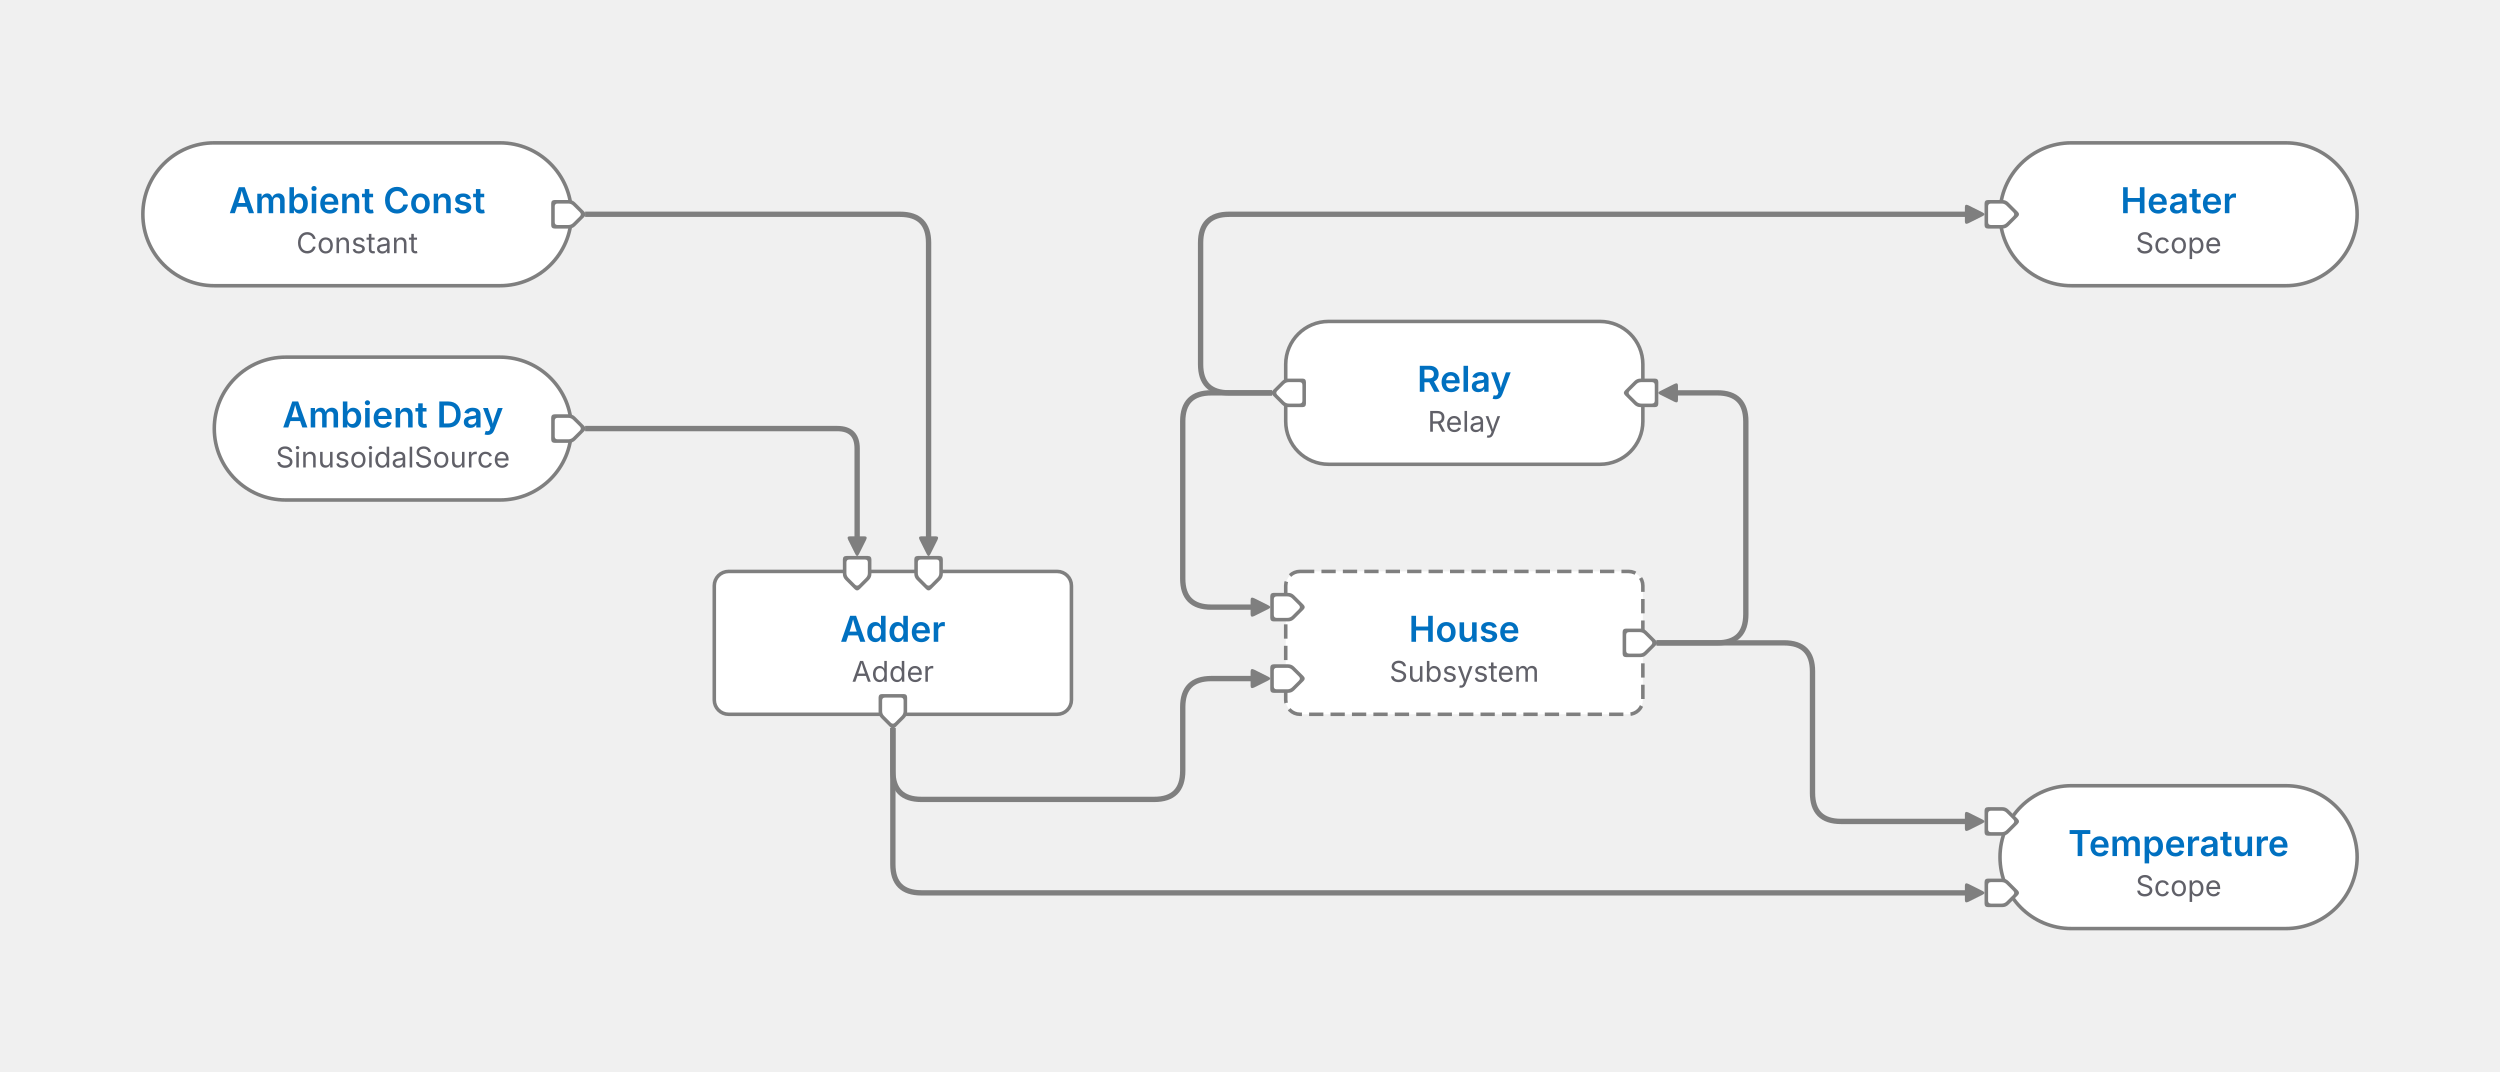
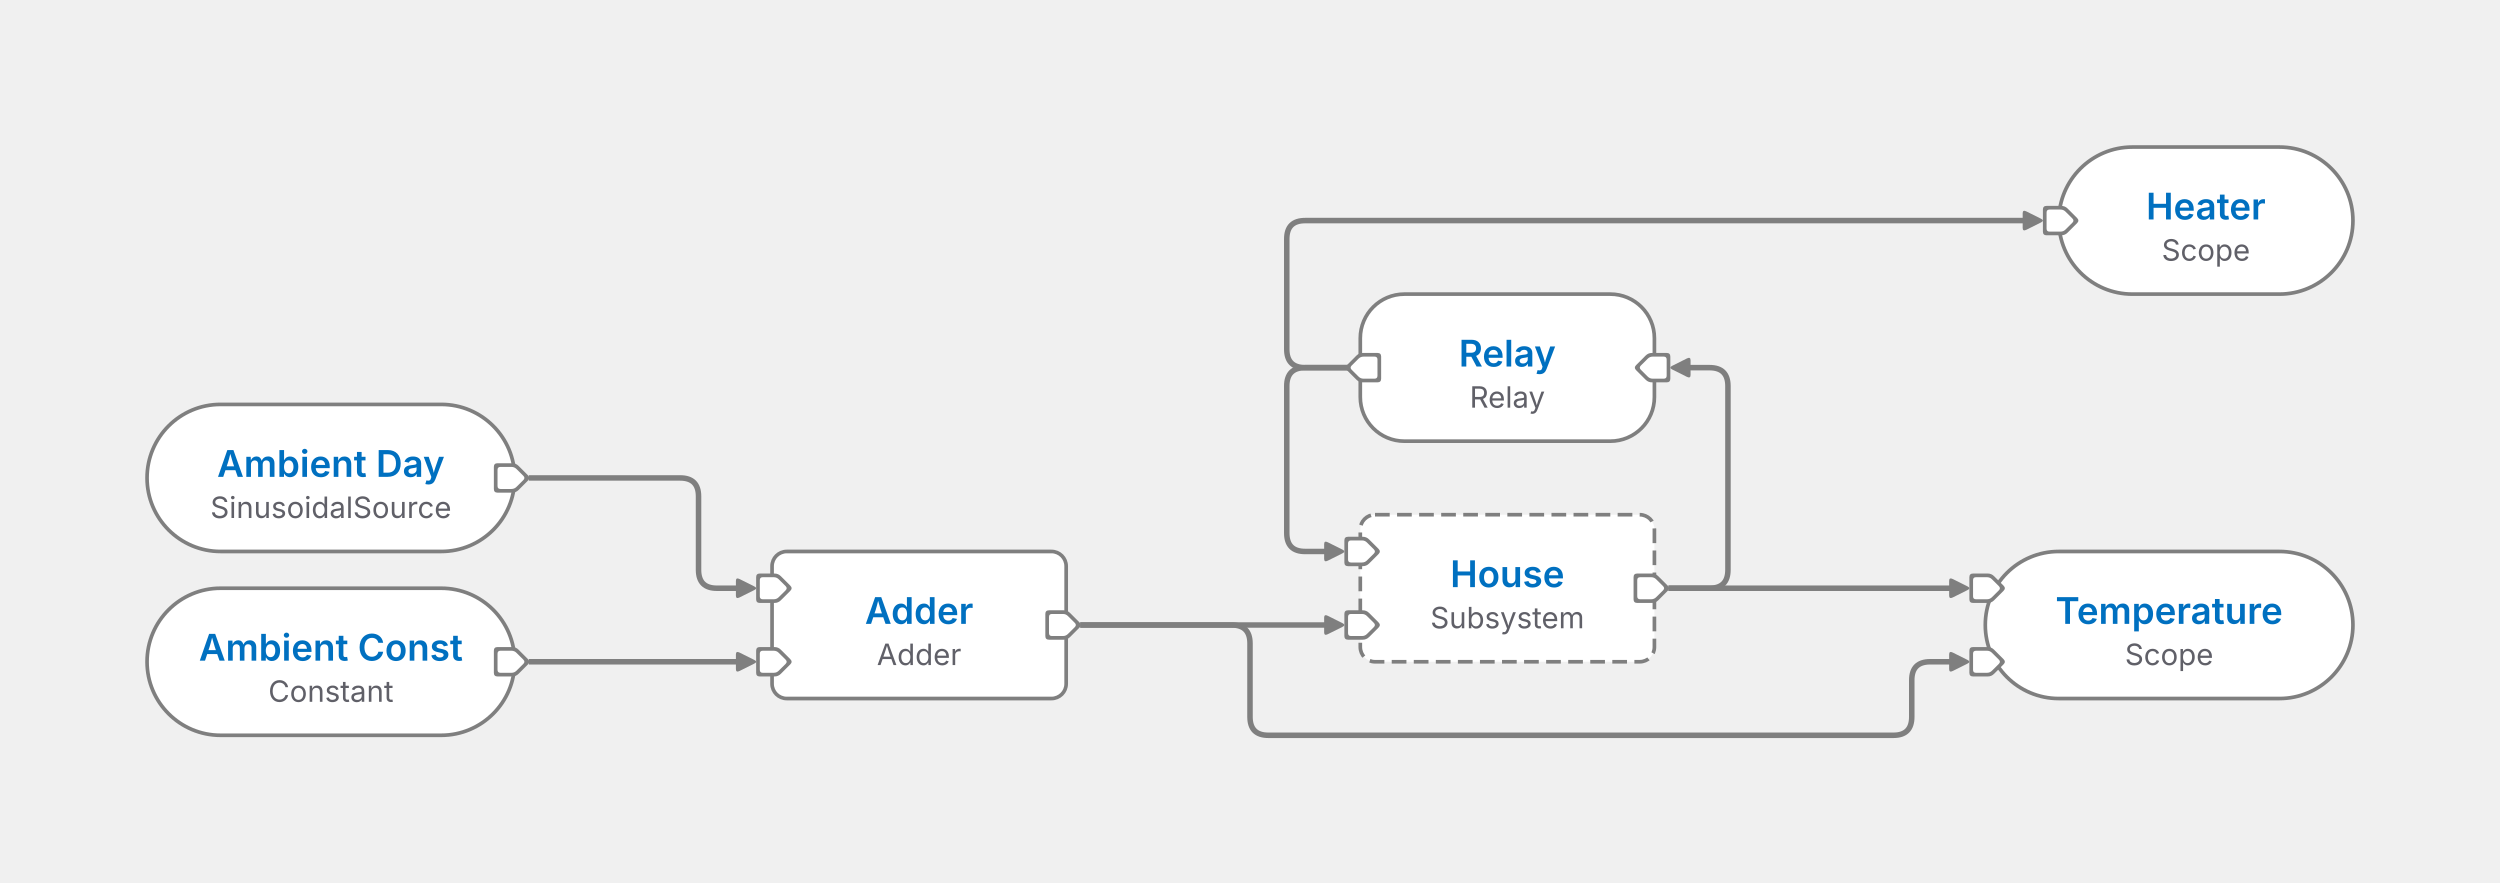
- <svg xmlns="http://www.w3.org/2000/svg" width="700" height="300" viewBox="300 80 700 300">
+ <svg xmlns="http://www.w3.org/2000/svg" width="680" height="240" viewBox="300 100 680 240">
  <g class="edges">
    <g class="edge">
-       <path d="M656.167 190L651.167 190L 639.167,190Q 631.167,190 631.167,198L 631.167,242Q 631.167,250 639.167,250L651.167 250" fill="none" stroke="#7F7F7F" stroke-width="1.5" />
-       <g transform="translate(651.1667, 250) rotate(0) translate(5, 0)">
+       <path d="M 666.167 200 L 668.083 200 Q 670 200 668.083 200 L 655 200 Q 650 200 650 205 L 650 245 Q 650 250 655 250 L 661.167 250" fill="none" stroke="#7F7F7F" stroke-width="1.5" />
+       <g transform="translate(661.1667, 250) rotate(0.00004697754) translate(5, 0)">
        <path d="M -5 -2.5 L -1 -0.5 Q 0 0 -1 0.5 L -5 2.5 Q -6 3 -6 2 L -6 -2 Q -6 -3 -5 -2.5 Z" fill="#7F7F7F" />
      </g>
    </g>
    <g class="edge">
-       <path d="M763.833 260L768.833 260L 780.833,260Q 788.833,260 788.833,252L 788.833,198Q 788.833,190 780.833,190L768.833 190" fill="none" stroke="#7F7F7F" stroke-width="1.5" />
-       <g transform="translate(768.8333, 190) rotate(180) translate(5, 0)">
+       <path d="M 753.833 260 L 756.917 260 Q 760 260 763.083 260 L 765 260 Q 770 260 770 255 L 770 205 Q 770 200 765 200 L 758.833 200" fill="none" stroke="#7F7F7F" stroke-width="1.5" />
+       <g transform="translate(758.8335, 200) rotate(179.9999) translate(5, 0)">
        <path d="M -5 -2.5 L -1 -0.5 Q 0 0 -1 0.5 L -5 2.5 Q -6 3 -6 2 L -6 -2 Q -6 -3 -5 -2.5 Z" fill="#7F7F7F" />
      </g>
    </g>
    <g class="edge">
-       <path d="M763.833 260L783.833 260L 799.5,260Q 807.5,260 807.5,268L 807.5,302Q 807.5,310 815.5,310L831.167 310L851.167 310" fill="none" stroke="#7F7F7F" stroke-width="1.5" />
-       <g transform="translate(851.1667, 310) rotate(0) translate(5, 0)">
+       <path d="M 753.833 260 L 756.917 260 Q 760 260 763.083 260 L 815 260 Q 820 260 825 260 L 831.167 260" fill="none" stroke="#7F7F7F" stroke-width="1.5" />
+       <g transform="translate(831.1667, 260) rotate(0.0001909033) translate(5, 0)">
        <path d="M -5 -2.5 L -1 -0.5 Q 0 0 -1 0.5 L -5 2.5 Q -6 3 -6 2 L -6 -2 Q -6 -3 -5 -2.5 Z" fill="#7F7F7F" />
      </g>
    </g>
    <g class="edge">
-       <path d="M463.833 140L483.833 140L 552,140Q 560,140 560,148L560 211.167L560 231.167" fill="none" stroke="#7F7F7F" stroke-width="1.5" />
-       <g transform="translate(560, 231.1667) rotate(90) translate(5, 0)">
+       <path d="M 443.833 280 L 446.917 280 Q 450 280 453.083 280 L 485 280 Q 490 280 495 280 L 501.167 280" fill="none" stroke="#7F7F7F" stroke-width="1.5" />
+       <g transform="translate(501.1667, 280.0001) rotate(0.0003474953) translate(5, 0)">
        <path d="M -5 -2.5 L -1 -0.5 Q 0 0 -1 0.5 L -5 2.5 Q -6 3 -6 2 L -6 -2 Q -6 -3 -5 -2.5 Z" fill="#7F7F7F" />
      </g>
    </g>
    <g class="edge">
-       <path d="M463.833 200L483.833 200L 534.417,200Q 540,200 540,205.583L540 211.167L540 231.167" fill="none" stroke="#7F7F7F" stroke-width="1.5" />
-       <g transform="translate(540, 231.1667) rotate(90) translate(5, 0)">
+       <path d="M 443.833 230 L 446.917 230 Q 450 230 453.083 230 L 485 230 Q 490 230 490 235 L 490 255 Q 490 260 495 260 L 501.167 260" fill="none" stroke="#7F7F7F" stroke-width="1.5" />
+       <g transform="translate(501.1667, 260) rotate(0.0001909036) translate(5, 0)">
        <path d="M -5 -2.5 L -1 -0.5 Q 0 0 -1 0.5 L -5 2.5 Q -6 3 -6 2 L -6 -2 Q -6 -3 -5 -2.5 Z" fill="#7F7F7F" />
      </g>
    </g>
    <g class="edge">
-       <path d="M550 283.833L 550,295.833Q 550,303.833 558,303.833L 623.167,303.833Q 631.167,303.833 631.167,295.833L 631.167,278Q 631.167,270 639.167,270L651.167 270" fill="none" stroke="#7F7F7F" stroke-width="1.5" />
-       <g transform="translate(651.1667, 270) rotate(0) translate(5, 0)">
+       <path d="M 593.833 270 L 596.917 270 Q 600 270 603.083 270 L 645 270 Q 650 270 655 270 L 661.167 270" fill="none" stroke="#7F7F7F" stroke-width="1.5" />
+       <g transform="translate(661.1667, 270.0001) rotate(0.0003474956) translate(5, 0)">
        <path d="M -5 -2.5 L -1 -0.5 Q 0 0 -1 0.5 L -5 2.5 Q -6 3 -6 2 L -6 -2 Q -6 -3 -5 -2.5 Z" fill="#7F7F7F" />
      </g>
    </g>
    <g class="edge">
-       <path d="M550 283.833L550 303.833L 550,322Q 550,330 558,330L831.167 330L851.167 330" fill="none" stroke="#7F7F7F" stroke-width="1.5" />
-       <g transform="translate(851.1667, 330) rotate(0) translate(5, 0)">
+       <path d="M 593.833 270 L 596.917 270 Q 600 270 603.083 270 L 635 270 Q 640 270 640 275 L 640 295 Q 640 300 645 300 L 815 300 Q 820 300 820 295 L 820 285 Q 820 280 825 280 L 831.167 280" fill="none" stroke="#7F7F7F" stroke-width="1.5" />
+       <g transform="translate(831.1667, 280.0001) rotate(0.0003474947) translate(5, 0)">
        <path d="M -5 -2.5 L -1 -0.5 Q 0 0 -1 0.5 L -5 2.5 Q -6 3 -6 2 L -6 -2 Q -6 -3 -5 -2.5 Z" fill="#7F7F7F" />
      </g>
    </g>
    <g class="edge">
-       <path d="M656.167 190L 644.167,190Q 636.167,190 636.167,182L 636.167,148Q 636.167,140 644.167,140L831.167 140L851.167 140" fill="none" stroke="#7F7F7F" stroke-width="1.5" />
-       <g transform="translate(851.1667, 140) rotate(0) translate(5, 0)">
+       <path d="M 666.167 200 L 668.083 200 Q 670 200 668.083 200 L 655 200 Q 650 200 650 195 L 650 165 Q 650 160 655 160 L 835 160 Q 840 160 845 160 L 851.167 160" fill="none" stroke="#7F7F7F" stroke-width="1.5" />
+       <g transform="translate(851.1667, 160) rotate(0.0001252731) translate(5, 0)">
        <path d="M -5 -2.5 L -1 -0.5 Q 0 0 -1 0.5 L -5 2.5 Q -6 3 -6 2 L -6 -2 Q -6 -3 -5 -2.5 Z" fill="#7F7F7F" />
      </g>
    </g>
  </g>
  <g class="nodes">
    <g class="node" data-id="07cc8b10-cb17-4c88-8e35-0c2482ed003b">
-       <rect x="660" y="170" width="100" height="40" rx="12" fill="#ffffff" />
-       <rect x="660" y="170" width="100" height="40" rx="12" fill="none" stroke="#7F7F7F" stroke-width="1" />
-       <text x="710" y="186" text-anchor="middle" dominant-baseline="middle" fill="#0070C0" font-size="10" font-weight="600" font-family="system-ui, -apple-system, sans-serif">Relay</text>
-       <text x="710" y="198" text-anchor="middle" dominant-baseline="middle" fill="#606068" font-size="8" font-family="system-ui, -apple-system, sans-serif">Relay</text>
-       <g transform="translate(754.33, 186.00)">
+       <rect x="670" y="180" width="80" height="40" rx="12" fill="#ffffff" />
+       <rect x="670" y="180" width="80" height="40" rx="12" fill="none" stroke="#7F7F7F" stroke-width="1" />
+       <text x="710" y="196" text-anchor="middle" dominant-baseline="middle" fill="#0070C0" font-size="10" font-weight="600" font-family="system-ui, -apple-system, sans-serif">Relay</text>
+       <text x="710" y="208" text-anchor="middle" dominant-baseline="middle" fill="#606068" font-size="8" font-family="system-ui, -apple-system, sans-serif">Relay</text>
+       <g transform="translate(744.33, 196.00)">
        <path d="M 5.00 0.00 L 9.00 0.00 Q 10.00 0.00 10.00 1.00 L 10.00 7.00 Q 10.00 8.00 9.00 8.00 L 5.00 8.00 Q 4.00 8.00 3.29 7.29 L 0.71 4.71 Q 0.00 4.00 0.71 3.29 L 3.29 0.71 Q 4.00 0.00 5.00 0.00 Z" fill="#7F7F7F" />
        <path d="M 4.21 0.00 L 7.20 0.00 Q 8.00 0.00 8.00 0.80 L 8.00 5.20 Q 8.00 6.00 7.20 6.00 L 4.21 6.00 Q 3.41 6.00 2.85 5.43 L 0.98 3.57 Q 0.41 3.00 0.98 2.43 L 2.85 0.57 Q 3.41 0.00 4.21 0.00 Z" fill="#ffffff" transform="translate(1, 1)" />
      </g>
-       <g transform="translate(655.67, 186.00)">
+       <g transform="translate(665.67, 196.00)">
        <path d="M 5.00 0.00 L 9.00 0.00 Q 10.00 0.00 10.00 1.00 L 10.00 7.00 Q 10.00 8.00 9.00 8.00 L 5.00 8.00 Q 4.00 8.00 3.29 7.29 L 0.71 4.71 Q 0.00 4.00 0.71 3.29 L 3.29 0.71 Q 4.00 0.00 5.00 0.00 Z" fill="#7F7F7F" />
        <path d="M 4.21 0.00 L 7.20 0.00 Q 8.00 0.00 8.00 0.80 L 8.00 5.20 Q 8.00 6.00 7.20 6.00 L 4.21 6.00 Q 3.41 6.00 2.85 5.43 L 0.98 3.57 Q 0.41 3.00 0.98 2.43 L 2.85 0.57 Q 3.41 0.00 4.21 0.00 Z" fill="#ffffff" transform="translate(1, 1)" />
      </g>
    </g>
    <g class="node" data-id="62d00cb6-4196-4a37-b9da-ab858bc7ba2d">
-       <rect x="340" y="120" width="120" height="40" rx="20" fill="#ffffff" />
-       <rect x="340" y="120" width="120" height="40" rx="20" fill="none" stroke="#7F7F7F" stroke-width="1" />
-       <text x="400" y="136" text-anchor="middle" dominant-baseline="middle" fill="#0070C0" font-size="10" font-weight="600" font-family="system-ui, -apple-system, sans-serif">Ambient Const</text>
-       <text x="400" y="148" text-anchor="middle" dominant-baseline="middle" fill="#606068" font-size="8" font-family="system-ui, -apple-system, sans-serif">Constant</text>
-       <g transform="translate(454.33, 136.00)">
+       <rect x="340" y="260" width="100" height="40" rx="20" fill="#ffffff" />
+       <rect x="340" y="260" width="100" height="40" rx="20" fill="none" stroke="#7F7F7F" stroke-width="1" />
+       <text x="390" y="276" text-anchor="middle" dominant-baseline="middle" fill="#0070C0" font-size="10" font-weight="600" font-family="system-ui, -apple-system, sans-serif">Ambient Const</text>
+       <text x="390" y="288" text-anchor="middle" dominant-baseline="middle" fill="#606068" font-size="8" font-family="system-ui, -apple-system, sans-serif">Constant</text>
+       <g transform="translate(434.33, 276.00)">
        <path d="M 1.00 0.00 L 5.00 0.00 Q 6.00 0.00 6.71 0.71 L 9.29 3.29 Q 10.00 4.00 9.29 4.71 L 6.71 7.29 Q 6.00 8.00 5.00 8.00 L 1.00 8.00 Q 0.00 8.00 0.00 7.00 L 0.00 1.00 Q 0.00 0.00 1.00 0.00 Z" fill="#7F7F7F" />
        <path d="M 0.80 0.00 L 3.79 0.00 Q 4.59 0.00 5.15 0.57 L 7.02 2.43 Q 7.59 3.00 7.02 3.57 L 5.15 5.43 Q 4.59 6.00 3.79 6.00 L 0.80 6.00 Q 0.00 6.00 0.00 5.20 L 0.00 0.80 Q 0.00 0.00 0.80 0.00 Z" fill="#ffffff" transform="translate(1, 1)" />
      </g>
    </g>
    <g class="node" data-id="e9ec04e8-6f0b-4a0a-96ef-b0fcb78fba8b">
-       <rect x="360" y="180" width="100" height="40" rx="20" fill="#ffffff" />
-       <rect x="360" y="180" width="100" height="40" rx="20" fill="none" stroke="#7F7F7F" stroke-width="1" />
-       <text x="410" y="196" text-anchor="middle" dominant-baseline="middle" fill="#0070C0" font-size="10" font-weight="600" font-family="system-ui, -apple-system, sans-serif">Ambient Day</text>
-       <text x="410" y="208" text-anchor="middle" dominant-baseline="middle" fill="#606068" font-size="8" font-family="system-ui, -apple-system, sans-serif">SinusoidalSource</text>
-       <g transform="translate(454.33, 196.00)">
+       <rect x="340" y="210" width="100" height="40" rx="20" fill="#ffffff" />
+       <rect x="340" y="210" width="100" height="40" rx="20" fill="none" stroke="#7F7F7F" stroke-width="1" />
+       <text x="390" y="226" text-anchor="middle" dominant-baseline="middle" fill="#0070C0" font-size="10" font-weight="600" font-family="system-ui, -apple-system, sans-serif">Ambient Day</text>
+       <text x="390" y="238" text-anchor="middle" dominant-baseline="middle" fill="#606068" font-size="8" font-family="system-ui, -apple-system, sans-serif">SinusoidalSource</text>
+       <g transform="translate(434.33, 226.00)">
        <path d="M 1.00 0.00 L 5.00 0.00 Q 6.00 0.00 6.71 0.71 L 9.29 3.29 Q 10.00 4.00 9.29 4.71 L 6.71 7.29 Q 6.00 8.00 5.00 8.00 L 1.00 8.00 Q 0.00 8.00 0.00 7.00 L 0.00 1.00 Q 0.00 0.00 1.00 0.00 Z" fill="#7F7F7F" />
        <path d="M 0.80 0.00 L 3.79 0.00 Q 4.59 0.00 5.15 0.57 L 7.02 2.43 Q 7.59 3.00 7.02 3.57 L 5.15 5.43 Q 4.59 6.00 3.79 6.00 L 0.80 6.00 Q 0.00 6.00 0.00 5.20 L 0.00 0.80 Q 0.00 0.00 0.80 0.00 Z" fill="#ffffff" transform="translate(1, 1)" />
      </g>
    </g>
    <g class="node" data-id="2eaf0529-6a47-4a10-b162-d94d188c97d6">
-       <rect x="500" y="240" width="100" height="40" rx="4" fill="#ffffff" />
-       <rect x="500" y="240" width="100" height="40" rx="4" fill="none" stroke="#7F7F7F" stroke-width="1" />
-       <text x="550" y="256" text-anchor="middle" dominant-baseline="middle" fill="#0070C0" font-size="10" font-weight="600" font-family="system-ui, -apple-system, sans-serif">Adder</text>
-       <text x="550" y="268" text-anchor="middle" dominant-baseline="middle" fill="#606068" font-size="8" font-family="system-ui, -apple-system, sans-serif">Adder</text>
-       <g transform="translate(536.00, 235.67)">
-         <path d="M 1.00 0.00 L 7.00 0.00 Q 8.00 0.00 8.00 1.00 L 8.00 5.00 Q 8.00 6.00 7.29 6.71 L 4.71 9.29 Q 4.00 10.00 3.29 9.29 L 0.71 6.71 Q 0.00 6.00 0.00 5.00 L 0.00 1.00 Q 0.00 0.00 1.00 0.00 Z" fill="#7F7F7F" />
-         <path d="M 0.80 0.00 L 5.20 0.00 Q 6.00 0.00 6.00 0.80 L 6.00 3.79 Q 6.00 4.59 5.43 5.15 L 3.57 7.02 Q 3.00 7.59 2.43 7.02 L 0.57 5.15 Q 0.00 4.59 0.00 3.79 L 0.00 0.80 Q 0.00 0.00 0.80 0.00 Z" fill="#ffffff" transform="translate(1, 1)" />
+       <rect x="510" y="250" width="80" height="40" rx="4" fill="#ffffff" />
+       <rect x="510" y="250" width="80" height="40" rx="4" fill="none" stroke="#7F7F7F" stroke-width="1" />
+       <text x="550" y="266" text-anchor="middle" dominant-baseline="middle" fill="#0070C0" font-size="10" font-weight="600" font-family="system-ui, -apple-system, sans-serif">Adder</text>
+       <text x="550" y="278" text-anchor="middle" dominant-baseline="middle" fill="#606068" font-size="8" font-family="system-ui, -apple-system, sans-serif">Adder</text>
+       <g transform="translate(505.67, 256.00)">
+         <path d="M 1.00 0.00 L 5.00 0.00 Q 6.00 0.00 6.71 0.71 L 9.29 3.29 Q 10.00 4.00 9.29 4.71 L 6.71 7.29 Q 6.00 8.00 5.00 8.00 L 1.00 8.00 Q 0.00 8.00 0.00 7.00 L 0.00 1.00 Q 0.00 0.00 1.00 0.00 Z" fill="#7F7F7F" />
+         <path d="M 0.80 0.00 L 3.79 0.00 Q 4.59 0.00 5.15 0.57 L 7.02 2.43 Q 7.59 3.00 7.02 3.57 L 5.15 5.43 Q 4.59 6.00 3.79 6.00 L 0.80 6.00 Q 0.00 6.00 0.00 5.20 L 0.00 0.80 Q 0.00 0.00 0.80 0.00 Z" fill="#ffffff" transform="translate(1, 1)" />
      </g>
-       <g transform="translate(556.00, 235.67)">
-         <path d="M 1.00 0.00 L 7.00 0.00 Q 8.00 0.00 8.00 1.00 L 8.00 5.00 Q 8.00 6.00 7.29 6.71 L 4.71 9.29 Q 4.00 10.00 3.29 9.29 L 0.71 6.71 Q 0.00 6.00 0.00 5.00 L 0.00 1.00 Q 0.00 0.00 1.00 0.00 Z" fill="#7F7F7F" />
-         <path d="M 0.80 0.00 L 5.20 0.00 Q 6.00 0.00 6.00 0.80 L 6.00 3.79 Q 6.00 4.59 5.43 5.15 L 3.57 7.02 Q 3.00 7.59 2.43 7.02 L 0.57 5.15 Q 0.00 4.59 0.00 3.79 L 0.00 0.80 Q 0.00 0.00 0.80 0.00 Z" fill="#ffffff" transform="translate(1, 1)" />
+       <g transform="translate(505.67, 276.00)">
+         <path d="M 1.00 0.00 L 5.00 0.00 Q 6.00 0.00 6.71 0.71 L 9.29 3.29 Q 10.00 4.00 9.29 4.71 L 6.71 7.29 Q 6.00 8.00 5.00 8.00 L 1.00 8.00 Q 0.00 8.00 0.00 7.00 L 0.00 1.00 Q 0.00 0.00 1.00 0.00 Z" fill="#7F7F7F" />
+         <path d="M 0.80 0.00 L 3.79 0.00 Q 4.59 0.00 5.15 0.57 L 7.02 2.43 Q 7.59 3.00 7.02 3.57 L 5.15 5.43 Q 4.59 6.00 3.79 6.00 L 0.80 6.00 Q 0.00 6.00 0.00 5.20 L 0.00 0.80 Q 0.00 0.00 0.80 0.00 Z" fill="#ffffff" transform="translate(1, 1)" />
      </g>
-       <g transform="translate(546.00, 274.33)">
-         <path d="M 1.00 0.00 L 7.00 0.00 Q 8.00 0.00 8.00 1.00 L 8.00 5.00 Q 8.00 6.00 7.29 6.71 L 4.71 9.29 Q 4.00 10.00 3.29 9.29 L 0.71 6.71 Q 0.00 6.00 0.00 5.00 L 0.00 1.00 Q 0.00 0.00 1.00 0.00 Z" fill="#7F7F7F" />
-         <path d="M 0.80 0.00 L 5.20 0.00 Q 6.00 0.00 6.00 0.80 L 6.00 3.79 Q 6.00 4.59 5.43 5.15 L 3.57 7.02 Q 3.00 7.59 2.43 7.02 L 0.57 5.15 Q 0.00 4.59 0.00 3.79 L 0.00 0.80 Q 0.00 0.00 0.80 0.00 Z" fill="#ffffff" transform="translate(1, 1)" />
+       <g transform="translate(584.33, 266.00)">
+         <path d="M 1.00 0.00 L 5.00 0.00 Q 6.00 0.00 6.71 0.71 L 9.29 3.29 Q 10.00 4.00 9.29 4.71 L 6.71 7.29 Q 6.00 8.00 5.00 8.00 L 1.00 8.00 Q 0.00 8.00 0.00 7.00 L 0.00 1.00 Q 0.00 0.00 1.00 0.00 Z" fill="#7F7F7F" />
+         <path d="M 0.80 0.00 L 3.79 0.00 Q 4.59 0.00 5.15 0.57 L 7.02 2.43 Q 7.59 3.00 7.02 3.57 L 5.15 5.43 Q 4.59 6.00 3.79 6.00 L 0.80 6.00 Q 0.00 6.00 0.00 5.20 L 0.00 0.80 Q 0.00 0.00 0.80 0.00 Z" fill="#ffffff" transform="translate(1, 1)" />
      </g>
    </g>
    <g class="node" data-id="00cd6eb8-c4f5-4014-85de-2db88eb99f20">
-       <rect x="660" y="240" width="100" height="40" rx="4" fill="#ffffff" />
-       <rect x="660" y="240" width="100" height="40" rx="4" fill="none" stroke="#7F7F7F" stroke-width="1" stroke-dasharray="4 2" />
+       <rect x="670" y="240" width="80" height="40" rx="4" fill="#ffffff" />
+       <rect x="670" y="240" width="80" height="40" rx="4" fill="none" stroke="#7F7F7F" stroke-width="1" stroke-dasharray="4 2" />
      <text x="710" y="256" text-anchor="middle" dominant-baseline="middle" fill="#0070C0" font-size="10" font-weight="600" font-family="system-ui, -apple-system, sans-serif">House</text>
      <text x="710" y="268" text-anchor="middle" dominant-baseline="middle" fill="#606068" font-size="8" font-family="system-ui, -apple-system, sans-serif">Subsystem</text>
-       <g transform="translate(655.67, 246.00)">
+       <g transform="translate(665.67, 246.00)">
        <path d="M 1.00 0.00 L 5.00 0.00 Q 6.00 0.00 6.71 0.71 L 9.29 3.29 Q 10.00 4.00 9.29 4.71 L 6.71 7.29 Q 6.00 8.00 5.00 8.00 L 1.00 8.00 Q 0.00 8.00 0.00 7.00 L 0.00 1.00 Q 0.00 0.00 1.00 0.00 Z" fill="#7F7F7F" />
        <path d="M 0.80 0.00 L 3.79 0.00 Q 4.59 0.00 5.15 0.57 L 7.02 2.43 Q 7.59 3.00 7.02 3.57 L 5.15 5.43 Q 4.59 6.00 3.79 6.00 L 0.80 6.00 Q 0.00 6.00 0.00 5.20 L 0.00 0.80 Q 0.00 0.00 0.80 0.00 Z" fill="#ffffff" transform="translate(1, 1)" />
      </g>
-       <g transform="translate(655.67, 266.00)">
+       <g transform="translate(665.67, 266.00)">
        <path d="M 1.00 0.00 L 5.00 0.00 Q 6.00 0.00 6.71 0.71 L 9.29 3.29 Q 10.00 4.00 9.29 4.71 L 6.71 7.29 Q 6.00 8.00 5.00 8.00 L 1.00 8.00 Q 0.00 8.00 0.00 7.00 L 0.00 1.00 Q 0.00 0.00 1.00 0.00 Z" fill="#7F7F7F" />
        <path d="M 0.80 0.00 L 3.79 0.00 Q 4.59 0.00 5.15 0.57 L 7.02 2.43 Q 7.59 3.00 7.02 3.57 L 5.15 5.43 Q 4.59 6.00 3.79 6.00 L 0.80 6.00 Q 0.00 6.00 0.00 5.20 L 0.00 0.80 Q 0.00 0.00 0.80 0.00 Z" fill="#ffffff" transform="translate(1, 1)" />
      </g>
-       <g transform="translate(754.33, 256.00)">
+       <g transform="translate(744.33, 256.00)">
        <path d="M 1.00 0.00 L 5.00 0.00 Q 6.00 0.00 6.71 0.71 L 9.29 3.29 Q 10.00 4.00 9.29 4.71 L 6.71 7.29 Q 6.00 8.00 5.00 8.00 L 1.00 8.00 Q 0.00 8.00 0.00 7.00 L 0.00 1.00 Q 0.00 0.00 1.00 0.00 Z" fill="#7F7F7F" />
        <path d="M 0.80 0.00 L 3.79 0.00 Q 4.59 0.00 5.15 0.57 L 7.02 2.43 Q 7.59 3.00 7.02 3.57 L 5.15 5.43 Q 4.59 6.00 3.79 6.00 L 0.80 6.00 Q 0.00 6.00 0.00 5.20 L 0.00 0.80 Q 0.00 0.00 0.80 0.00 Z" fill="#ffffff" transform="translate(1, 1)" />
      </g>
    </g>
    <g class="node" data-id="2d7f37e8-5b75-4d5e-bf82-812e3b2a0c2f">
-       <rect x="860" y="300" width="100" height="40" rx="20" fill="#ffffff" />
-       <rect x="860" y="300" width="100" height="40" rx="20" fill="none" stroke="#7F7F7F" stroke-width="1" />
-       <text x="910" y="316" text-anchor="middle" dominant-baseline="middle" fill="#0070C0" font-size="10" font-weight="600" font-family="system-ui, -apple-system, sans-serif">Temperature</text>
-       <text x="910" y="328" text-anchor="middle" dominant-baseline="middle" fill="#606068" font-size="8" font-family="system-ui, -apple-system, sans-serif">Scope</text>
-       <g transform="translate(855.67, 306.00)">
+       <rect x="840" y="250" width="100" height="40" rx="20" fill="#ffffff" />
+       <rect x="840" y="250" width="100" height="40" rx="20" fill="none" stroke="#7F7F7F" stroke-width="1" />
+       <text x="890" y="266" text-anchor="middle" dominant-baseline="middle" fill="#0070C0" font-size="10" font-weight="600" font-family="system-ui, -apple-system, sans-serif">Temperature</text>
+       <text x="890" y="278" text-anchor="middle" dominant-baseline="middle" fill="#606068" font-size="8" font-family="system-ui, -apple-system, sans-serif">Scope</text>
+       <g transform="translate(835.67, 256.00)">
        <path d="M 1.00 0.00 L 5.00 0.00 Q 6.00 0.00 6.71 0.71 L 9.29 3.29 Q 10.00 4.00 9.29 4.71 L 6.71 7.29 Q 6.00 8.00 5.00 8.00 L 1.00 8.00 Q 0.00 8.00 0.00 7.00 L 0.00 1.00 Q 0.00 0.00 1.00 0.00 Z" fill="#7F7F7F" />
        <path d="M 0.80 0.00 L 3.79 0.00 Q 4.59 0.00 5.15 0.57 L 7.02 2.43 Q 7.59 3.00 7.02 3.57 L 5.15 5.43 Q 4.59 6.00 3.79 6.00 L 0.80 6.00 Q 0.00 6.00 0.00 5.20 L 0.00 0.80 Q 0.00 0.00 0.80 0.00 Z" fill="#ffffff" transform="translate(1, 1)" />
      </g>
-       <g transform="translate(855.67, 326.00)">
+       <g transform="translate(835.67, 276.00)">
        <path d="M 1.00 0.00 L 5.00 0.00 Q 6.00 0.00 6.71 0.71 L 9.29 3.29 Q 10.00 4.00 9.29 4.71 L 6.71 7.29 Q 6.00 8.00 5.00 8.00 L 1.00 8.00 Q 0.00 8.00 0.00 7.00 L 0.00 1.00 Q 0.00 0.00 1.00 0.00 Z" fill="#7F7F7F" />
        <path d="M 0.80 0.00 L 3.79 0.00 Q 4.59 0.00 5.15 0.57 L 7.02 2.43 Q 7.59 3.00 7.02 3.57 L 5.15 5.43 Q 4.59 6.00 3.79 6.00 L 0.80 6.00 Q 0.00 6.00 0.00 5.20 L 0.00 0.80 Q 0.00 0.00 0.80 0.00 Z" fill="#ffffff" transform="translate(1, 1)" />
      </g>
    </g>
    <g class="node" data-id="5ad0e497-1837-42b7-ab94-bafb9aad06b9">
-       <rect x="860" y="120" width="100" height="40" rx="20" fill="#ffffff" />
-       <rect x="860" y="120" width="100" height="40" rx="20" fill="none" stroke="#7F7F7F" stroke-width="1" />
-       <text x="910" y="136" text-anchor="middle" dominant-baseline="middle" fill="#0070C0" font-size="10" font-weight="600" font-family="system-ui, -apple-system, sans-serif">Heater</text>
-       <text x="910" y="148" text-anchor="middle" dominant-baseline="middle" fill="#606068" font-size="8" font-family="system-ui, -apple-system, sans-serif">Scope</text>
-       <g transform="translate(855.67, 136.00)">
+       <rect x="860" y="140" width="80" height="40" rx="20" fill="#ffffff" />
+       <rect x="860" y="140" width="80" height="40" rx="20" fill="none" stroke="#7F7F7F" stroke-width="1" />
+       <text x="900" y="156" text-anchor="middle" dominant-baseline="middle" fill="#0070C0" font-size="10" font-weight="600" font-family="system-ui, -apple-system, sans-serif">Heater</text>
+       <text x="900" y="168" text-anchor="middle" dominant-baseline="middle" fill="#606068" font-size="8" font-family="system-ui, -apple-system, sans-serif">Scope</text>
+       <g transform="translate(855.67, 156.00)">
        <path d="M 1.00 0.00 L 5.00 0.00 Q 6.00 0.00 6.71 0.71 L 9.29 3.29 Q 10.00 4.00 9.29 4.71 L 6.71 7.29 Q 6.00 8.00 5.00 8.00 L 1.00 8.00 Q 0.00 8.00 0.00 7.00 L 0.00 1.00 Q 0.00 0.00 1.00 0.00 Z" fill="#7F7F7F" />
        <path d="M 0.80 0.00 L 3.79 0.00 Q 4.59 0.00 5.15 0.57 L 7.02 2.43 Q 7.59 3.00 7.02 3.57 L 5.15 5.43 Q 4.59 6.00 3.79 6.00 L 0.80 6.00 Q 0.00 6.00 0.00 5.20 L 0.00 0.80 Q 0.00 0.00 0.80 0.00 Z" fill="#ffffff" transform="translate(1, 1)" />
      </g>
    </g>
  </g>
</svg>
